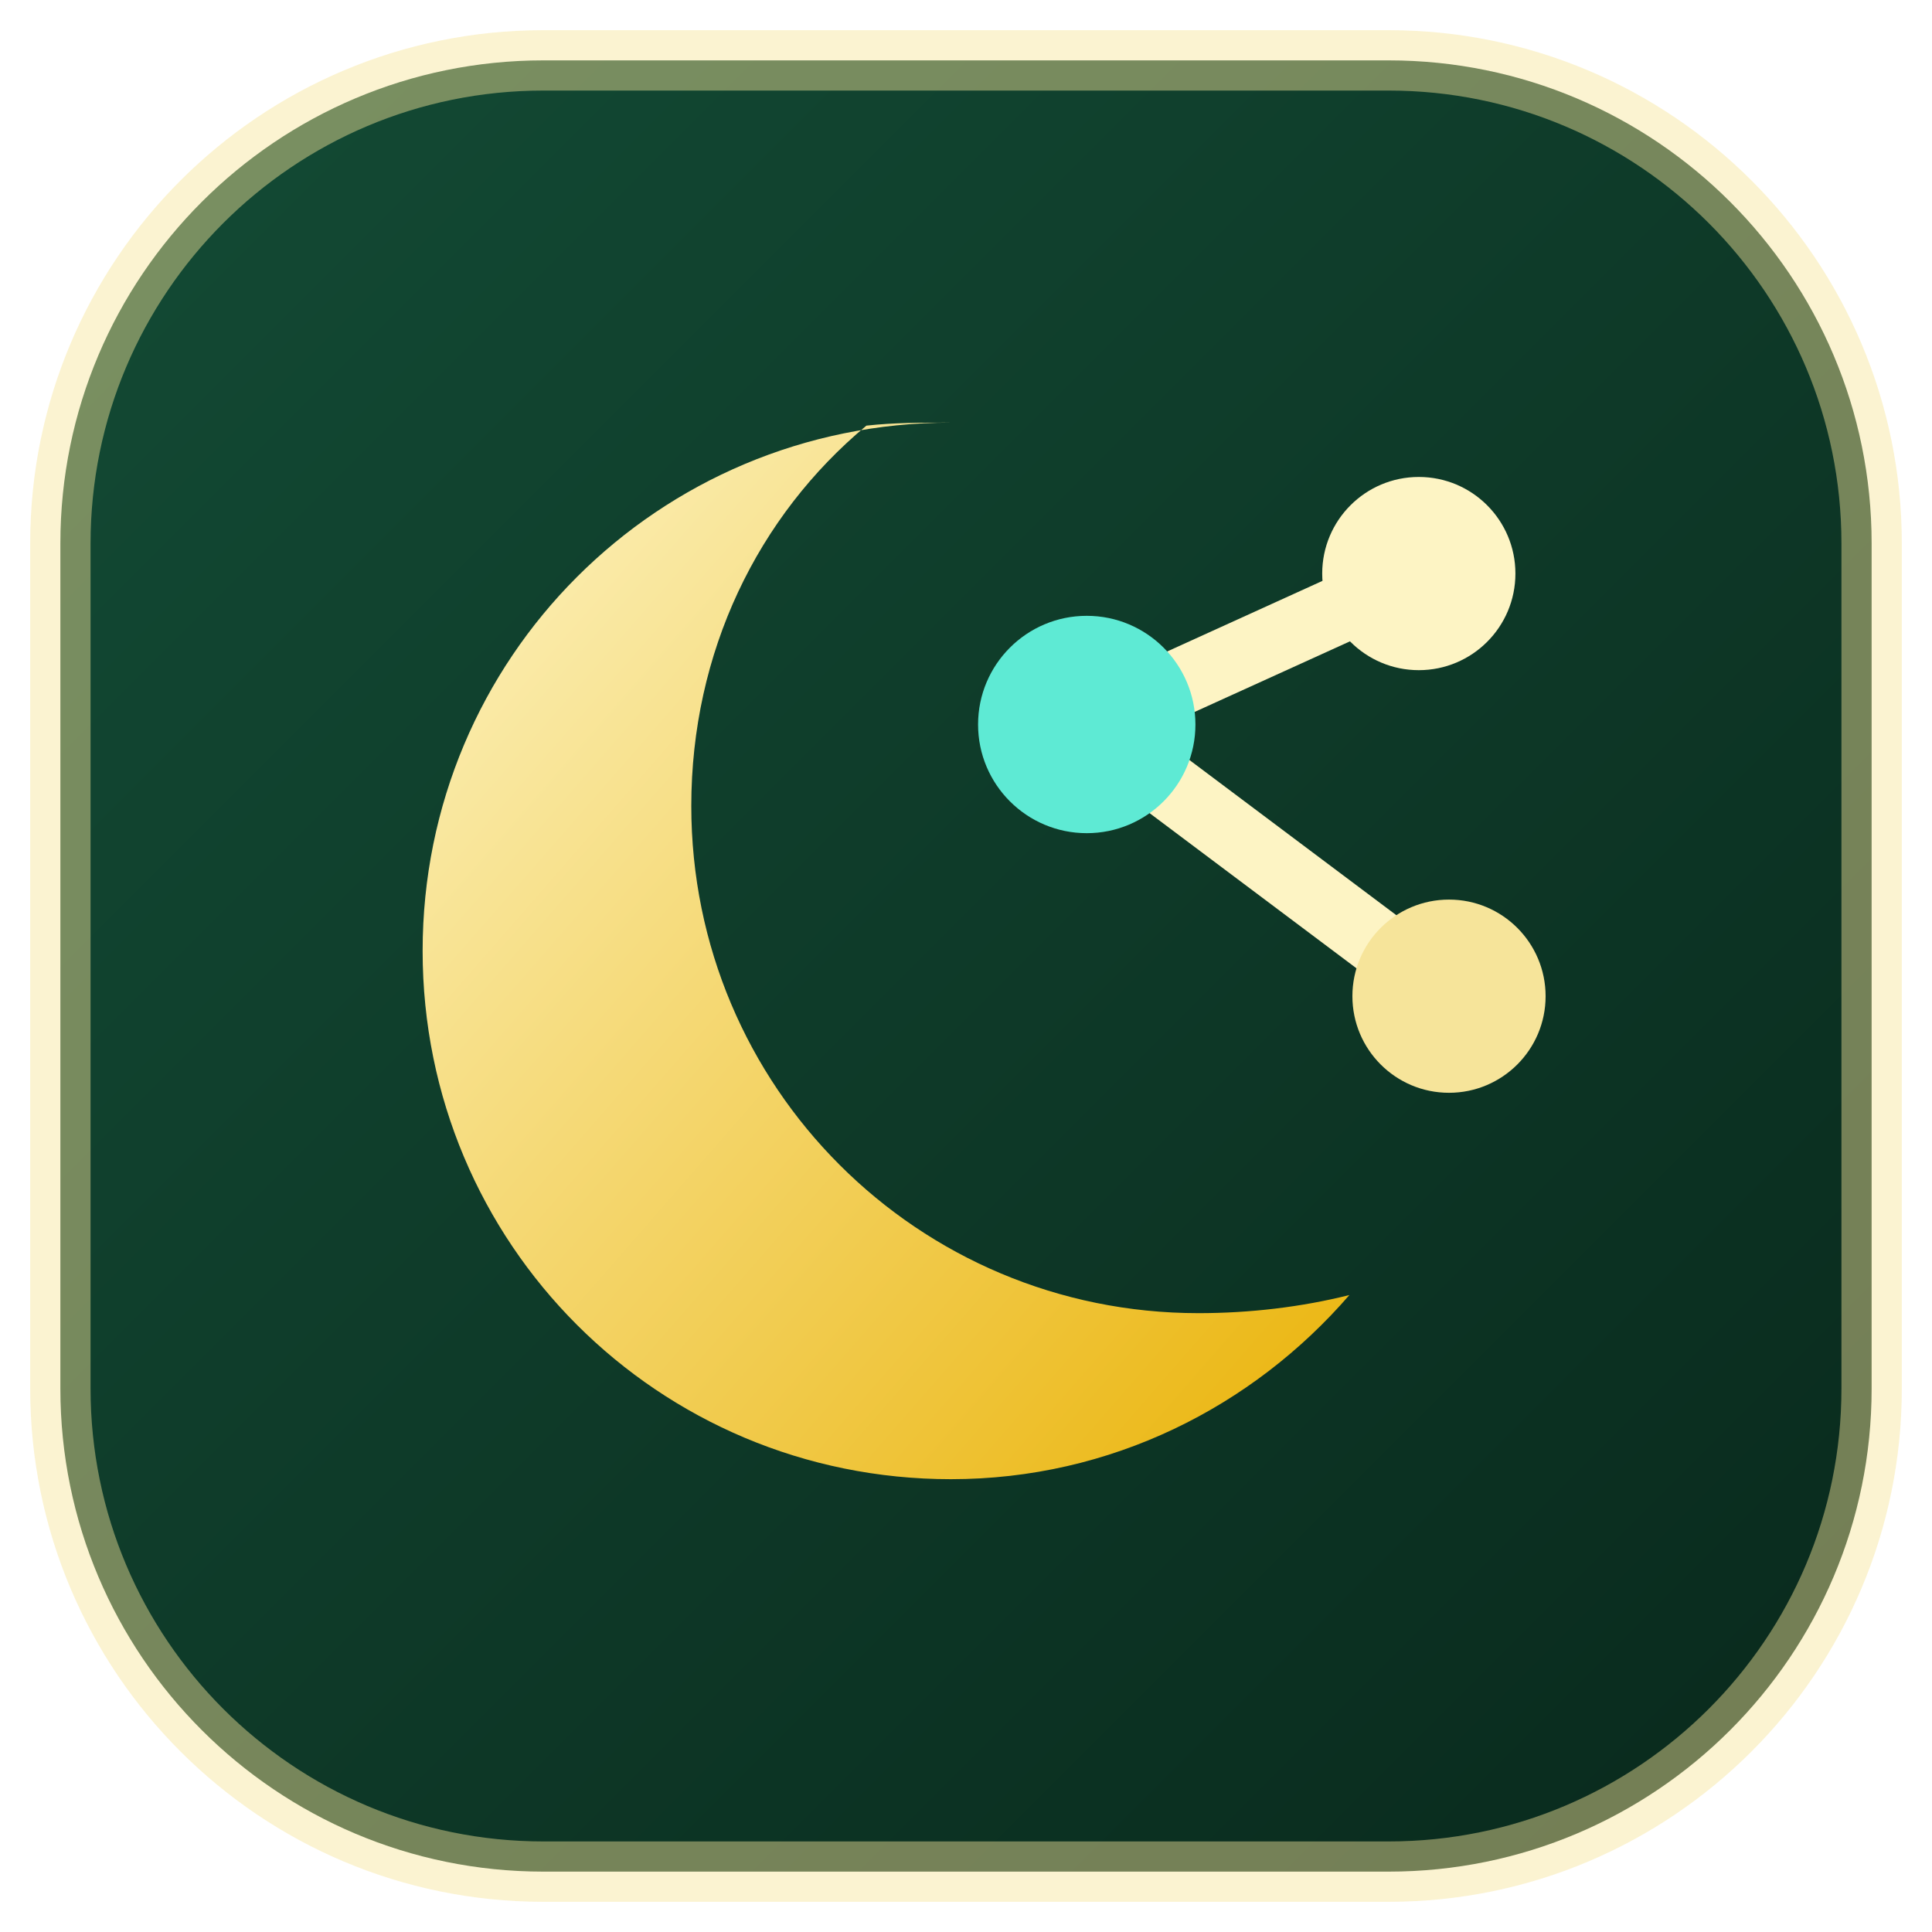
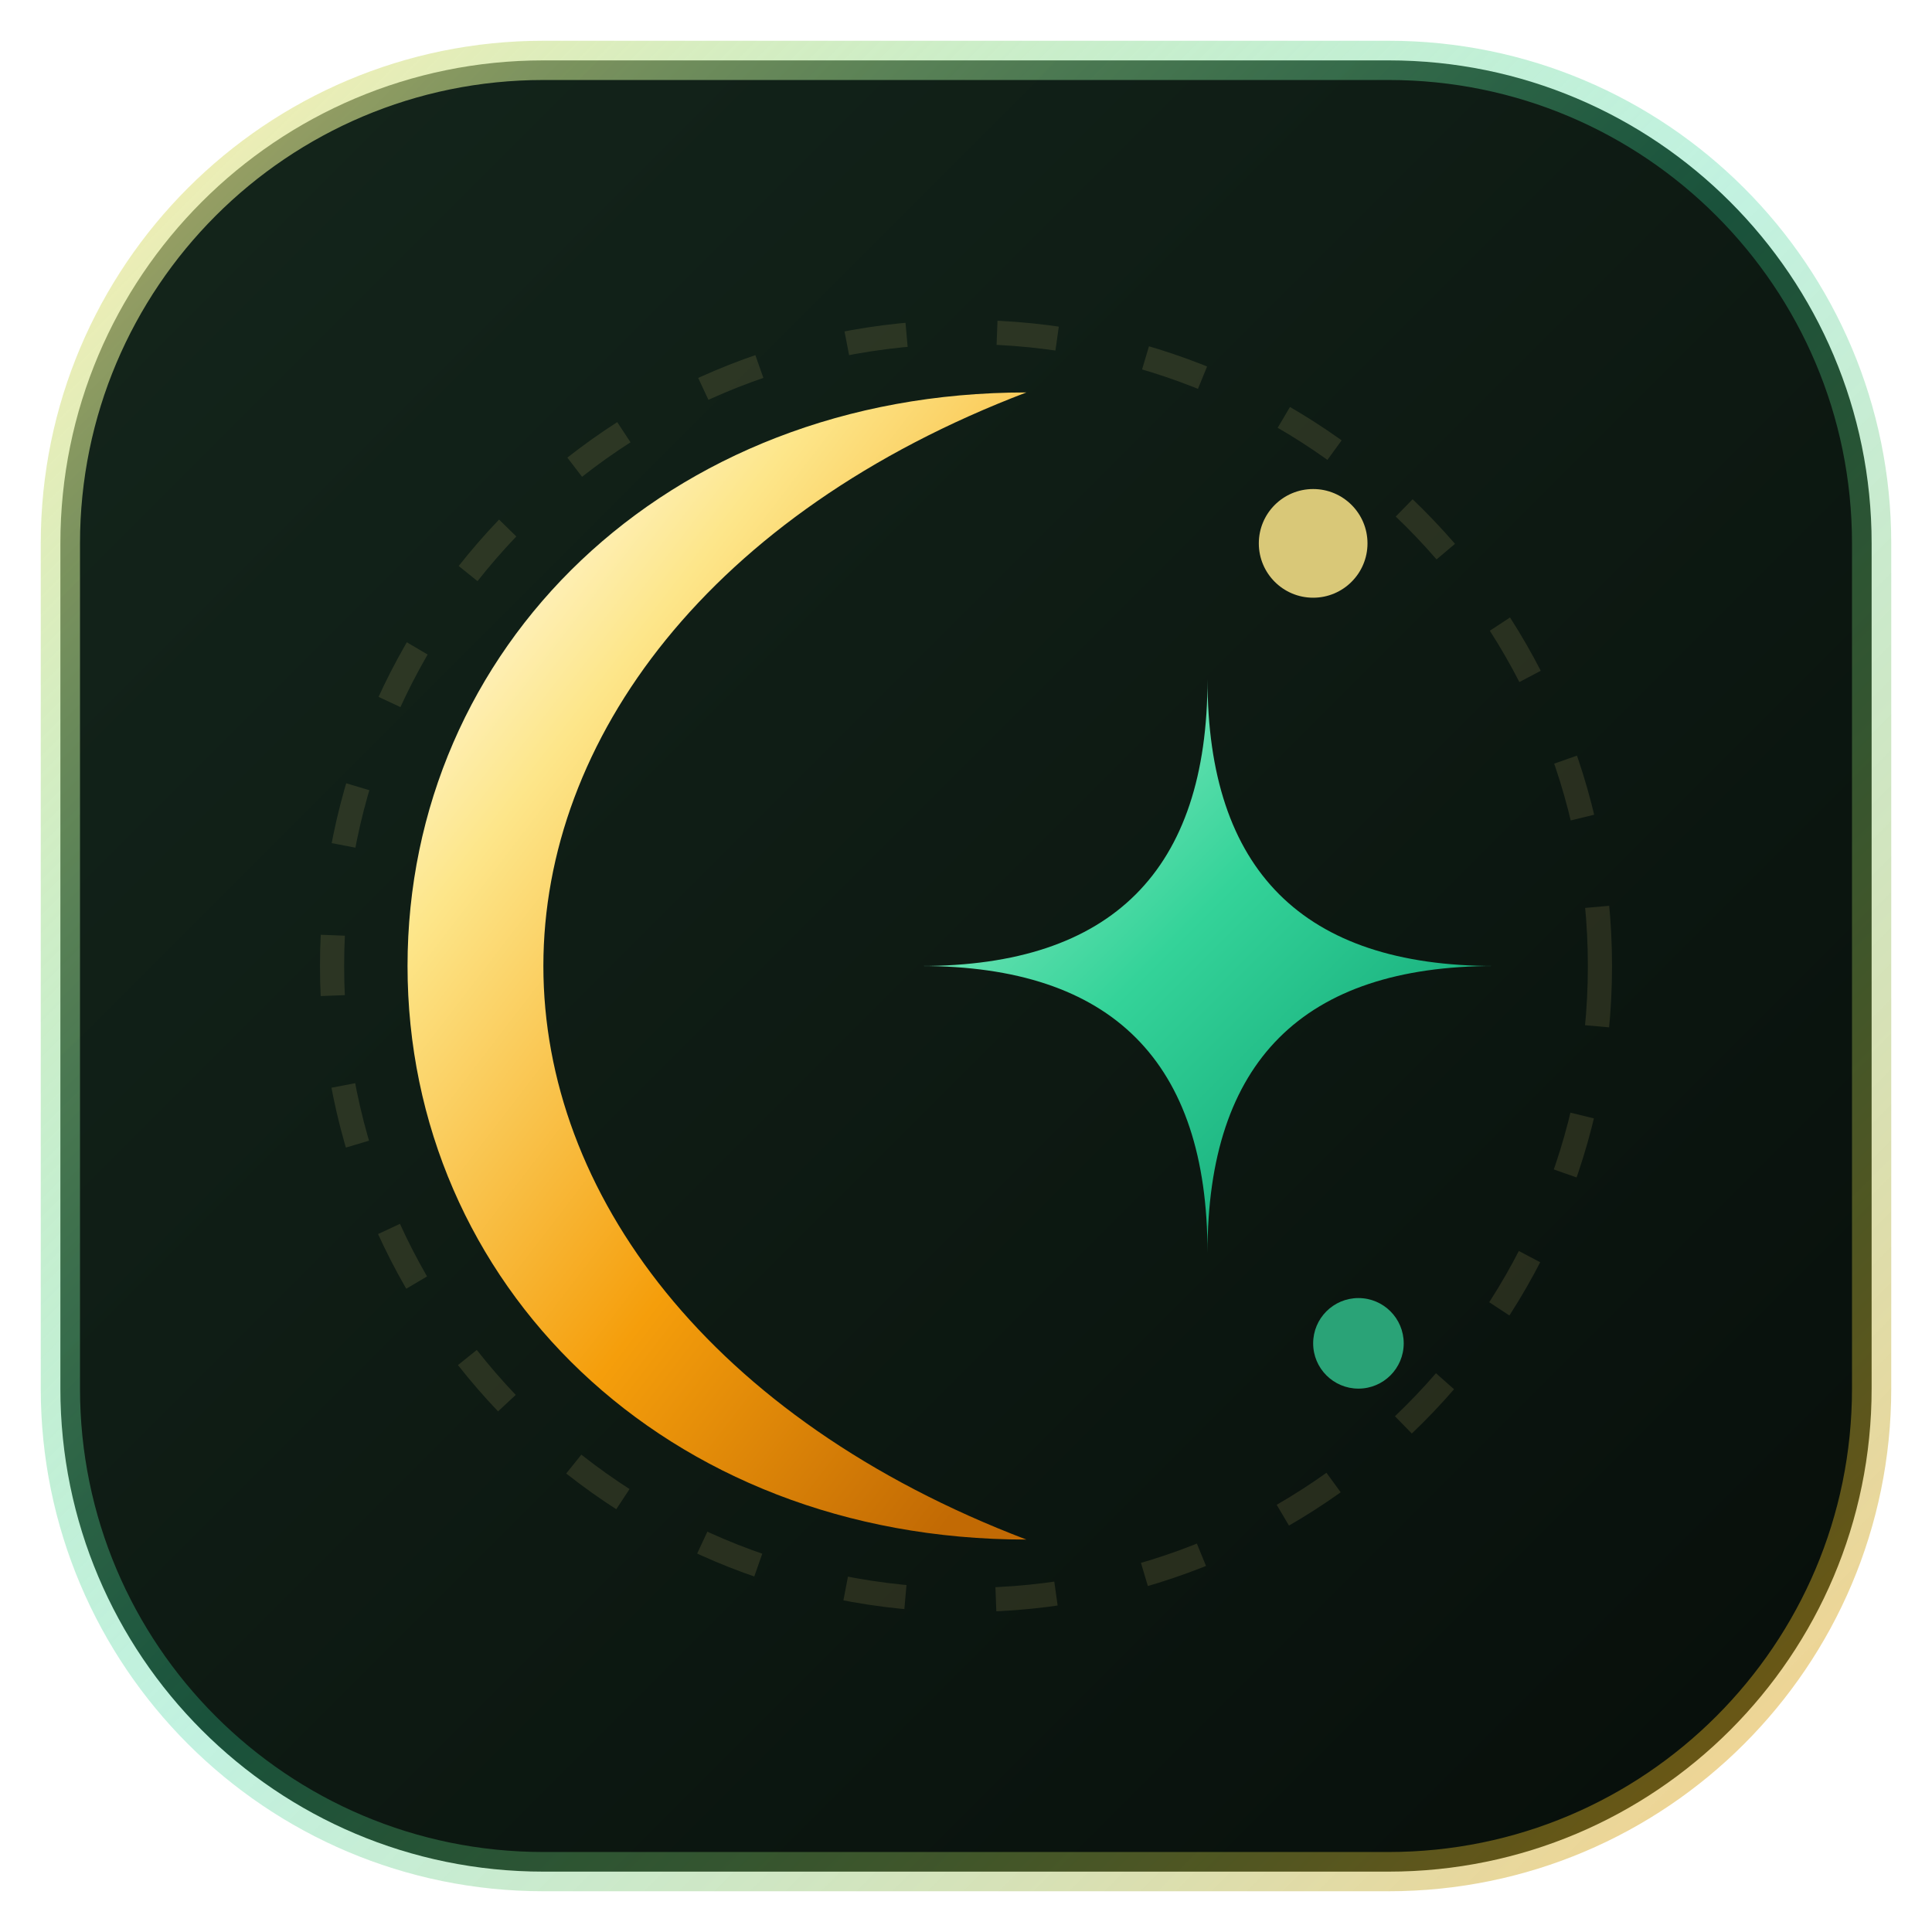
<svg xmlns="http://www.w3.org/2000/svg" viewBox="0 0 64 64" width="64" height="64">
  <defs>
-     <linearGradient id="bgGrad" x1="0%" y1="0%" x2="100%" y2="100%">
-       <stop offset="0%" stop-color="#134B35" />
-       <stop offset="100%" stop-color="#09291C" />
+     <linearGradient id="onrBg" x1="0%" y1="0%" x2="100%" y2="100%">
+       <stop offset="0%" stop-color="#14261C" />
+       <stop offset="55%" stop-color="#0D1912" />
+       <stop offset="100%" stop-color="#070E0A" />
    </linearGradient>
-     <linearGradient id="goldGrad" x1="0%" y1="0%" x2="100%" y2="100%">
-       <stop offset="0%" stop-color="#FDF4C4" />
-       <stop offset="100%" stop-color="#EAB308" />
+     <linearGradient id="onrGold" x1="15%" y1="0%" x2="85%" y2="100%">
+       <stop offset="0%" stop-color="#FFFDF5" />
+       <stop offset="25%" stop-color="#FDE68A" />
+       <stop offset="65%" stop-color="#F59E0B" />
+       <stop offset="100%" stop-color="#C26A04" />
+     </linearGradient>
+     <linearGradient id="onrEmerald" x1="0%" y1="0%" x2="100%" y2="100%">
+       <stop offset="0%" stop-color="#A7F3D0" />
+       <stop offset="45%" stop-color="#34D399" />
+       <stop offset="100%" stop-color="#059669" />
+     </linearGradient>
+     <linearGradient id="onrRim" x1="0%" y1="0%" x2="100%" y2="100%">
+       <stop offset="0%" stop-color="#FDE68A" stop-opacity="0.7" />
+       <stop offset="50%" stop-color="#34D399" stop-opacity="0.3" />
+       <stop offset="100%" stop-color="#F59E0B" stop-opacity="0.5" />
    </linearGradient>
  </defs>
-   <rect x="2" y="2" width="60" height="60" rx="16" fill="url(#bgGrad)" stroke="#F6E49A" stroke-width="2" stroke-opacity="0.45" />
-   <path d="M31.5 14C21.8 14 14 21.8 14 31.5C14 41.2 21.8 49 31.5 49C36.8 49 41.5 46.6 44.7 42.9C43.1 43.3 41.4 43.5 39.7 43.5C30.4 43.5 22.9 36 22.9 26.7C22.9 21.6 25.1 17.1 28.7 14.1C29.6 14 30.5 14 31.5 14Z" fill="url(#goldGrad)" />
-   <line x1="36" y1="24" x2="47" y2="19" stroke="#FDF4C4" stroke-width="2.2" stroke-linecap="round" />
-   <line x1="36" y1="24" x2="48" y2="33" stroke="#FDF4C4" stroke-width="2.2" stroke-linecap="round" />
-   <circle cx="36" cy="24" r="3.6" fill="#5EEAD4" />
-   <circle cx="47" cy="19" r="3.2" fill="#FDF4C4" />
-   <circle cx="48" cy="33" r="3.2" fill="#F6E49A" />
+   <rect x="2" y="2" width="60" height="60" rx="16" fill="url(#onrBg)" stroke="url(#onrRim)" stroke-width="1.3" />
+   <circle cx="32" cy="32" r="21" fill="none" stroke="#FDE68A" stroke-width="0.8" stroke-opacity="0.12" stroke-dasharray="2 3" />
+   <path d="M 34 13 C 22 13 13.5 21.5 13.5 32 C 13.5 42.5 22 51 34 51 C 23.5 47 18 39.5 18 32 C 18 24.5 23.5 17 34 13 Z" fill="url(#onrGold)" />
+   <path d="M 40 22.5 Q 40 32 49.5 32 Q 40 32 40 41.5 Q 40 32 30.5 32 Q 40 32 40 22.5 Z" fill="url(#onrEmerald)" />
+   <circle cx="43.5" cy="18" r="1.8" fill="#FDE68A" opacity="0.85" />
+   <circle cx="45" cy="44.5" r="1.5" fill="#34D399" opacity="0.75" />
</svg>
